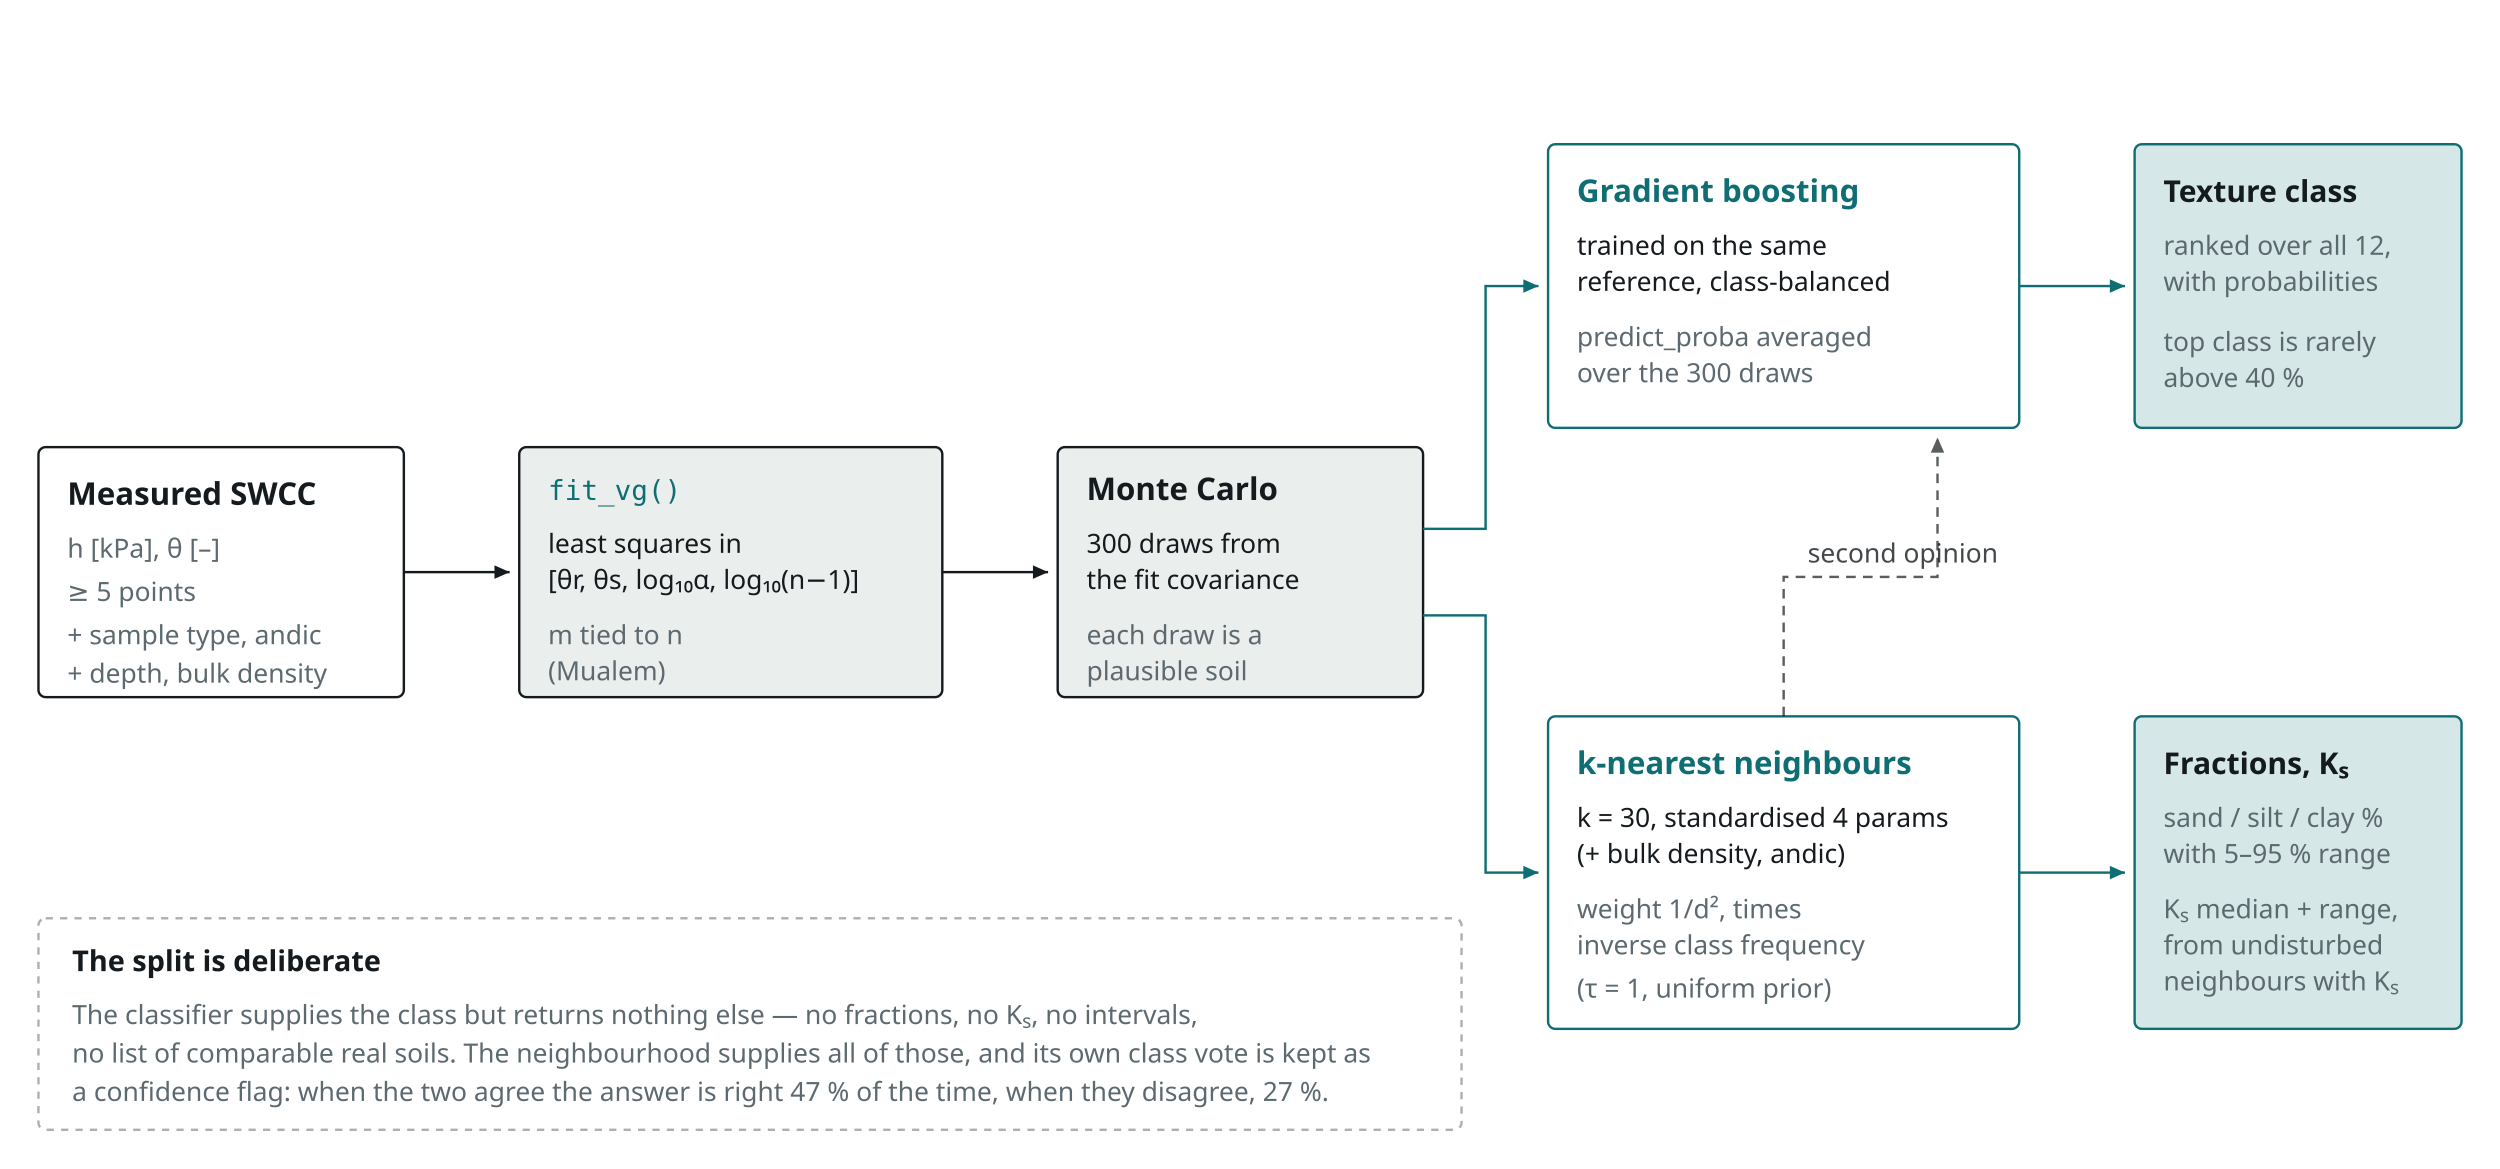
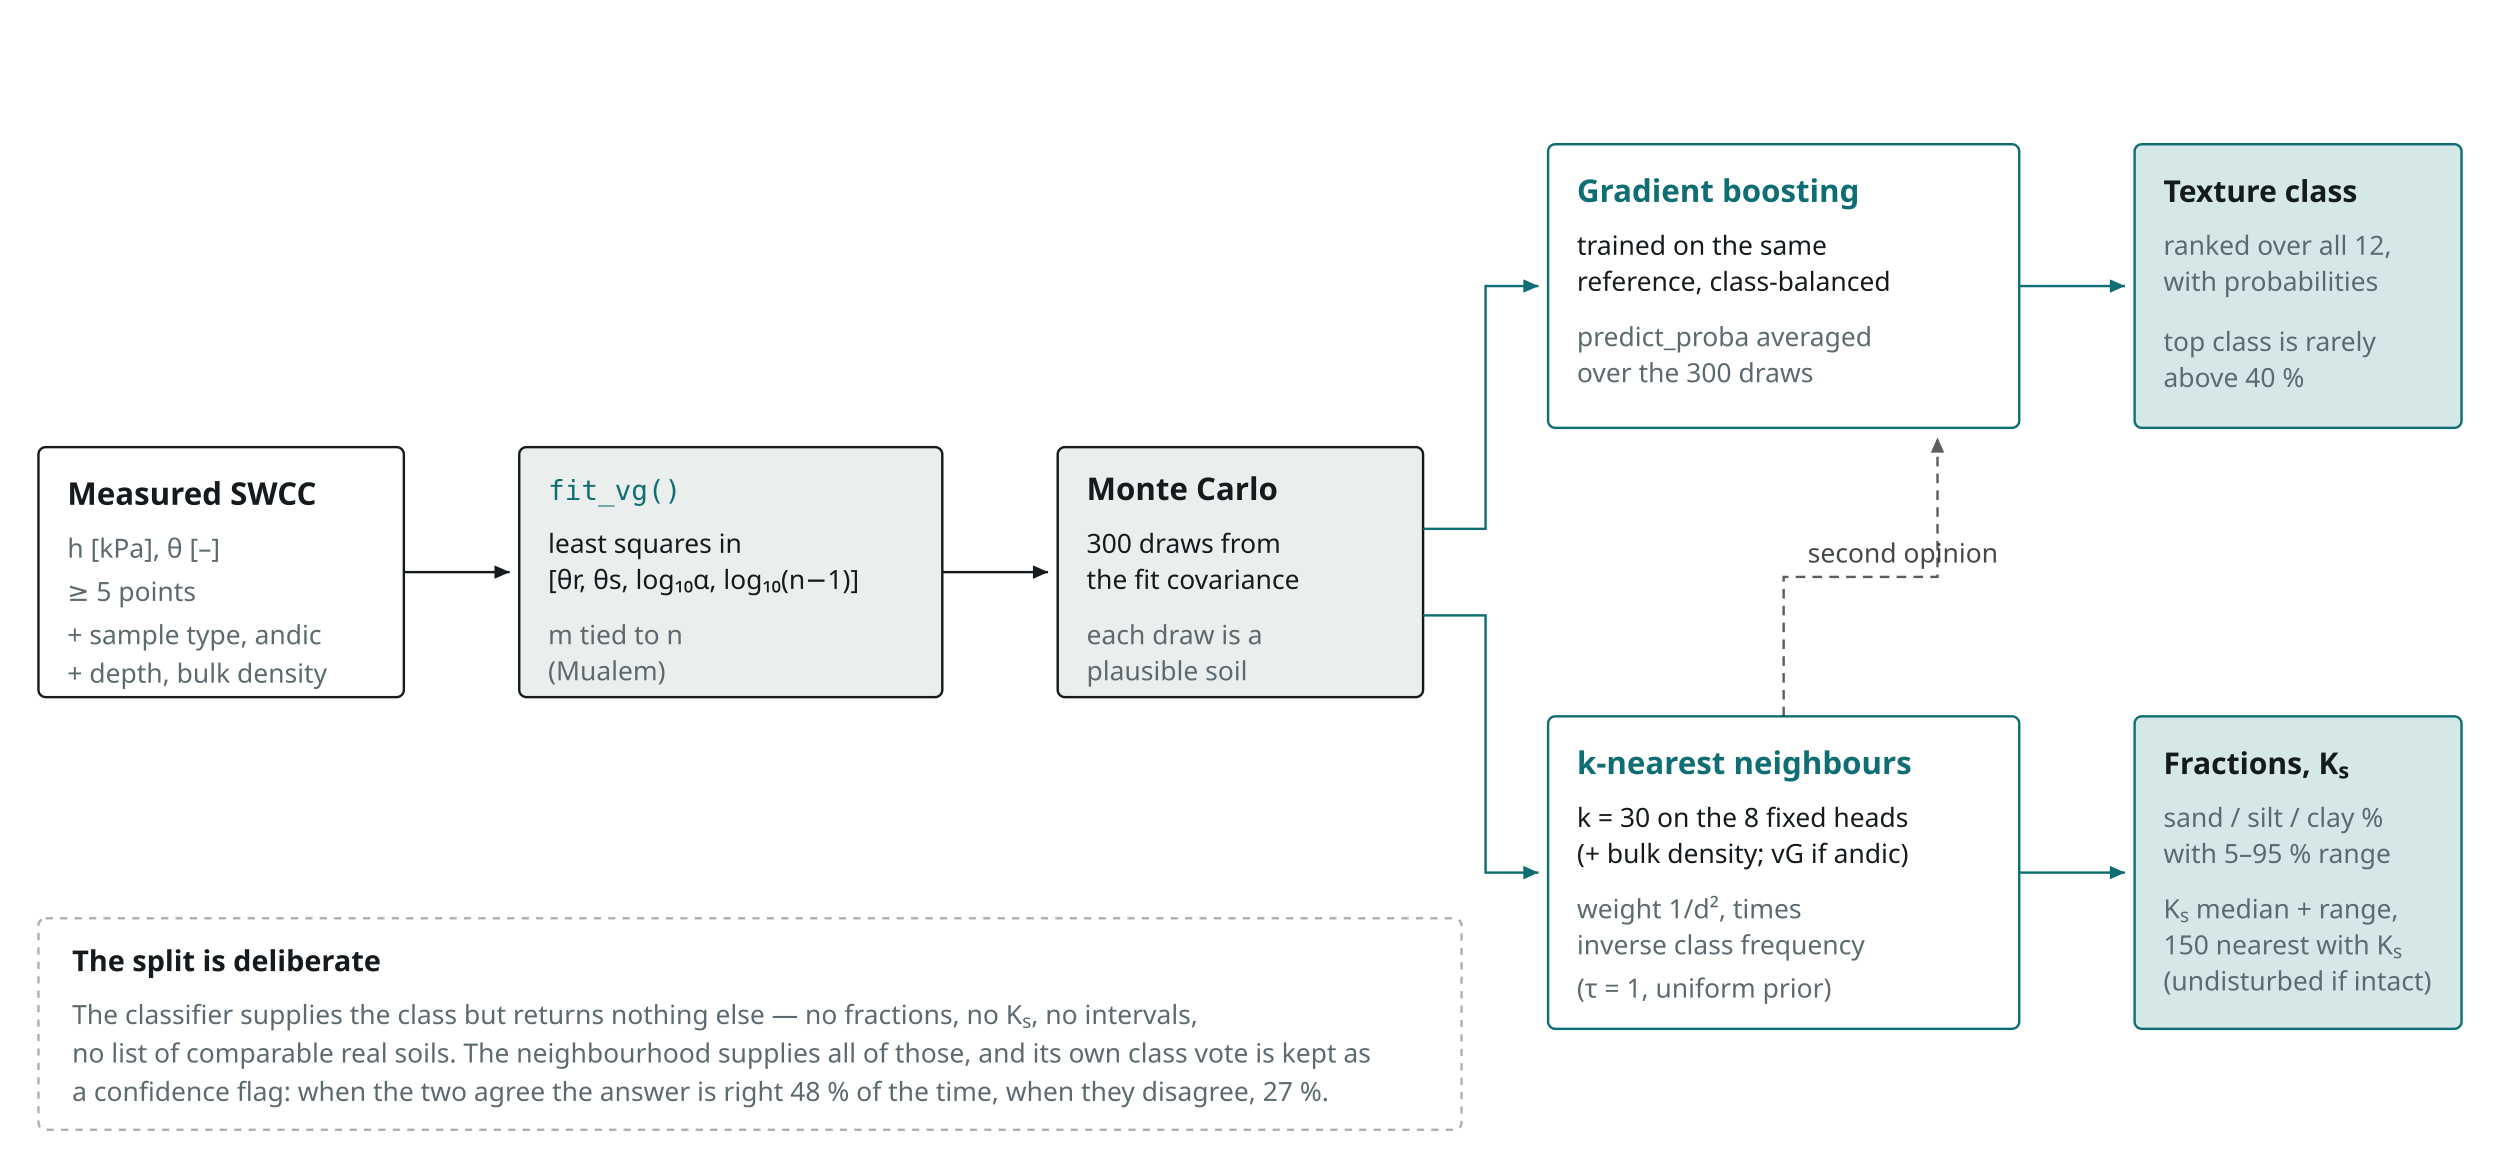
<svg xmlns="http://www.w3.org/2000/svg" width="1040" height="486" viewBox="0 0 1040 486" role="img" aria-label="A measured curve is fitted to four van Genuchten parameters, sampled 300 times from the fit covariance, then passed to both a gradient-boosted classifier, which also receives the sample type and returns the texture class, and a k-nearest-neighbour search which returns particle fractions, conductivity from neighbours of the same sample type, and all uncertainty ranges.">
  <defs>
    <marker id="ar2" viewBox="0 0 10 10" refX="9" refY="5" markerWidth="7" markerHeight="7" orient="auto-start-reverse">
      <path d="M 0 1 L 9 5 L 0 9 z" fill="#141A1D" />
    </marker>
    <marker id="ar2a" viewBox="0 0 10 10" refX="9" refY="5" markerWidth="7" markerHeight="7" orient="auto-start-reverse">
      <path d="M 0 1 L 9 5 L 0 9 z" fill="#0E6E73" />
    </marker>
  </defs>
  <g font-family="IBM Plex Sans, sans-serif">
    <rect x="16" y="186" width="152" height="104" rx="3" fill="none" stroke="#141A1D" />
    <text x="28" y="210" font-size="13" font-weight="600" fill="#141A1D">Measured SWCC</text>
    <text x="28" y="232" font-size="11" fill="#5C6A70">h [kPa], θ [–]</text>
    <text x="28" y="250" font-size="11" fill="#5C6A70">≥ 5 points</text>
    <text x="28" y="268" font-size="11" fill="#5C6A70">+ sample type, andic</text>
    <text x="28" y="284" font-size="11" fill="#5C6A70">+ depth, bulk density</text>
    <rect x="216" y="186" width="176" height="104" rx="3" fill="#EAEEEC" stroke="#141A1D" />
    <text x="228" y="208" font-size="11.5" font-family="IBM Plex Mono, monospace" fill="#0E6E73">fit_vg()</text>
    <text x="228" y="230" font-size="11" fill="#141A1D">least squares in</text>
    <text x="228" y="245" font-size="11" fill="#141A1D">[θr, θs, log₁₀α, log₁₀(n−1)]</text>
    <text x="228" y="268" font-size="11" fill="#5C6A70">m tied to n</text>
    <text x="228" y="283" font-size="11" fill="#5C6A70">(Mualem)</text>
    <rect x="440" y="186" width="152" height="104" rx="3" fill="#EAEEEC" stroke="#141A1D" />
    <text x="452" y="208" font-size="13" font-weight="600" fill="#141A1D">Monte Carlo</text>
    <text x="452" y="230" font-size="11" fill="#141A1D">300 draws from</text>
    <text x="452" y="245" font-size="11" fill="#141A1D">the fit covariance</text>
    <text x="452" y="268" font-size="11" fill="#5C6A70">each draw is a</text>
    <text x="452" y="283" font-size="11" fill="#5C6A70">plausible soil</text>
    <rect x="644" y="60" width="196" height="118" rx="3" fill="none" stroke="#0E6E73" />
    <text x="656" y="84" font-size="13" font-weight="600" fill="#0E6E73">Gradient boosting</text>
    <text x="656" y="106" font-size="11" fill="#141A1D">trained on the same</text>
    <text x="656" y="121" font-size="11" fill="#141A1D">reference, class-balanced</text>
    <text x="656" y="144" font-size="11" fill="#5C6A70">predict_proba averaged</text>
    <text x="656" y="159" font-size="11" fill="#5C6A70">over the 300 draws</text>
    <rect x="644" y="298" width="196" height="130" rx="3" fill="none" stroke="#0E6E73" />
    <text x="656" y="322" font-size="13" font-weight="600" fill="#0E6E73">k-nearest neighbours</text>
-     <text x="656" y="344" font-size="11" fill="#141A1D">k = 30, standardised 4 params</text>
-     <text x="656" y="359" font-size="11" fill="#141A1D">(+ bulk density, andic)</text>
+     <text x="656" y="344" font-size="11" fill="#141A1D">k = 30 on the 8 fixed heads</text>
+     <text x="656" y="359" font-size="11" fill="#141A1D">(+ bulk density; vG if andic)</text>
    <text x="656" y="382" font-size="11" fill="#5C6A70">weight 1/d², times</text>
    <text x="656" y="397" font-size="11" fill="#5C6A70">inverse class frequency</text>
    <text x="656" y="415" font-size="11" fill="#5C6A70">(τ = 1, uniform prior)</text>
    <rect x="888" y="60" width="136" height="118" rx="3" fill="#D5E7E7" stroke="#0E6E73" />
    <text x="900" y="84" font-size="12.5" font-weight="600" fill="#141A1D">Texture class</text>
    <text x="900" y="106" font-size="11" fill="#5C6A70">ranked over all 12,</text>
    <text x="900" y="121" font-size="11" fill="#5C6A70">with probabilities</text>
    <text x="900" y="146" font-size="11" fill="#5C6A70">top class is rarely</text>
    <text x="900" y="161" font-size="11" fill="#5C6A70">above 40 %</text>
    <rect x="888" y="298" width="136" height="130" rx="3" fill="#D5E7E7" stroke="#0E6E73" />
    <text x="900" y="322" font-size="12.5" font-weight="600" fill="#141A1D">Fractions, K<tspan baseline-shift="sub" font-size="9">s</tspan>
    </text>
    <text x="900" y="344" font-size="11" fill="#5C6A70">sand / silt / clay %</text>
    <text x="900" y="359" font-size="11" fill="#5C6A70">with 5–95 % range</text>
    <text x="900" y="382" font-size="11" fill="#5C6A70">K<tspan baseline-shift="sub" font-size="8">s</tspan> median + range,</text>
-     <text x="900" y="397" font-size="11" fill="#5C6A70">from undisturbed</text>
-     <text x="900" y="412" font-size="11" fill="#5C6A70">neighbours with K<tspan baseline-shift="sub" font-size="8">s</tspan>
+     <text x="900" y="397" font-size="11" fill="#5C6A70">150 nearest with K<tspan baseline-shift="sub" font-size="8">s</tspan>
    </text>
+     <text x="900" y="412" font-size="11" fill="#5C6A70">(undisturbed if intact)</text>
  </g>
  <g stroke="#141A1D" fill="none">
    <line x1="168" y1="238" x2="212" y2="238" marker-end="url(#ar2)" />
    <line x1="392" y1="238" x2="436" y2="238" marker-end="url(#ar2)" />
  </g>
  <g stroke="#0E6E73" fill="none">
    <path d="M 592 220 L 618 220 L 618 119 L 640 119" marker-end="url(#ar2a)" />
    <path d="M 592 256 L 618 256 L 618 363 L 640 363" marker-end="url(#ar2a)" />
    <line x1="840" y1="119" x2="884" y2="119" marker-end="url(#ar2a)" />
    <line x1="840" y1="363" x2="884" y2="363" marker-end="url(#ar2a)" />
  </g>
  <path d="M 742 298 L 742 240 L 806 240 L 806 182" stroke="#141A1D" fill="none" stroke-dasharray="4 3" opacity=".7" marker-end="url(#ar2)" />
  <text x="752" y="234" font-size="11" font-family="IBM Plex Sans, sans-serif" fill="#141A1D" opacity=".8">second opinion</text>
  <rect x="16" y="382" width="592" height="88" rx="3" fill="none" stroke="#141A1D" opacity=".35" stroke-dasharray="3 3" />
  <text x="30" y="404" font-size="12" font-weight="600" font-family="IBM Plex Sans, sans-serif" fill="#141A1D">The split is deliberate</text>
  <text x="30" y="426" font-size="11" font-family="IBM Plex Sans, sans-serif" fill="#5C6A70">The classifier supplies the class but returns nothing else — no fractions, no K<tspan baseline-shift="sub" font-size="8">s</tspan>, no intervals,</text>
  <text x="30" y="442" font-size="11" font-family="IBM Plex Sans, sans-serif" fill="#5C6A70">no list of comparable real soils. The neighbourhood supplies all of those, and its own class vote is kept as</text>
-   <text x="30" y="458" font-size="11" font-family="IBM Plex Sans, sans-serif" fill="#5C6A70">a confidence flag: when the two agree the answer is right 47 % of the time, when they disagree, 27 %.</text>
+   <text x="30" y="458" font-size="11" font-family="IBM Plex Sans, sans-serif" fill="#5C6A70">a confidence flag: when the two agree the answer is right 48 % of the time, when they disagree, 27 %.</text>
</svg>
